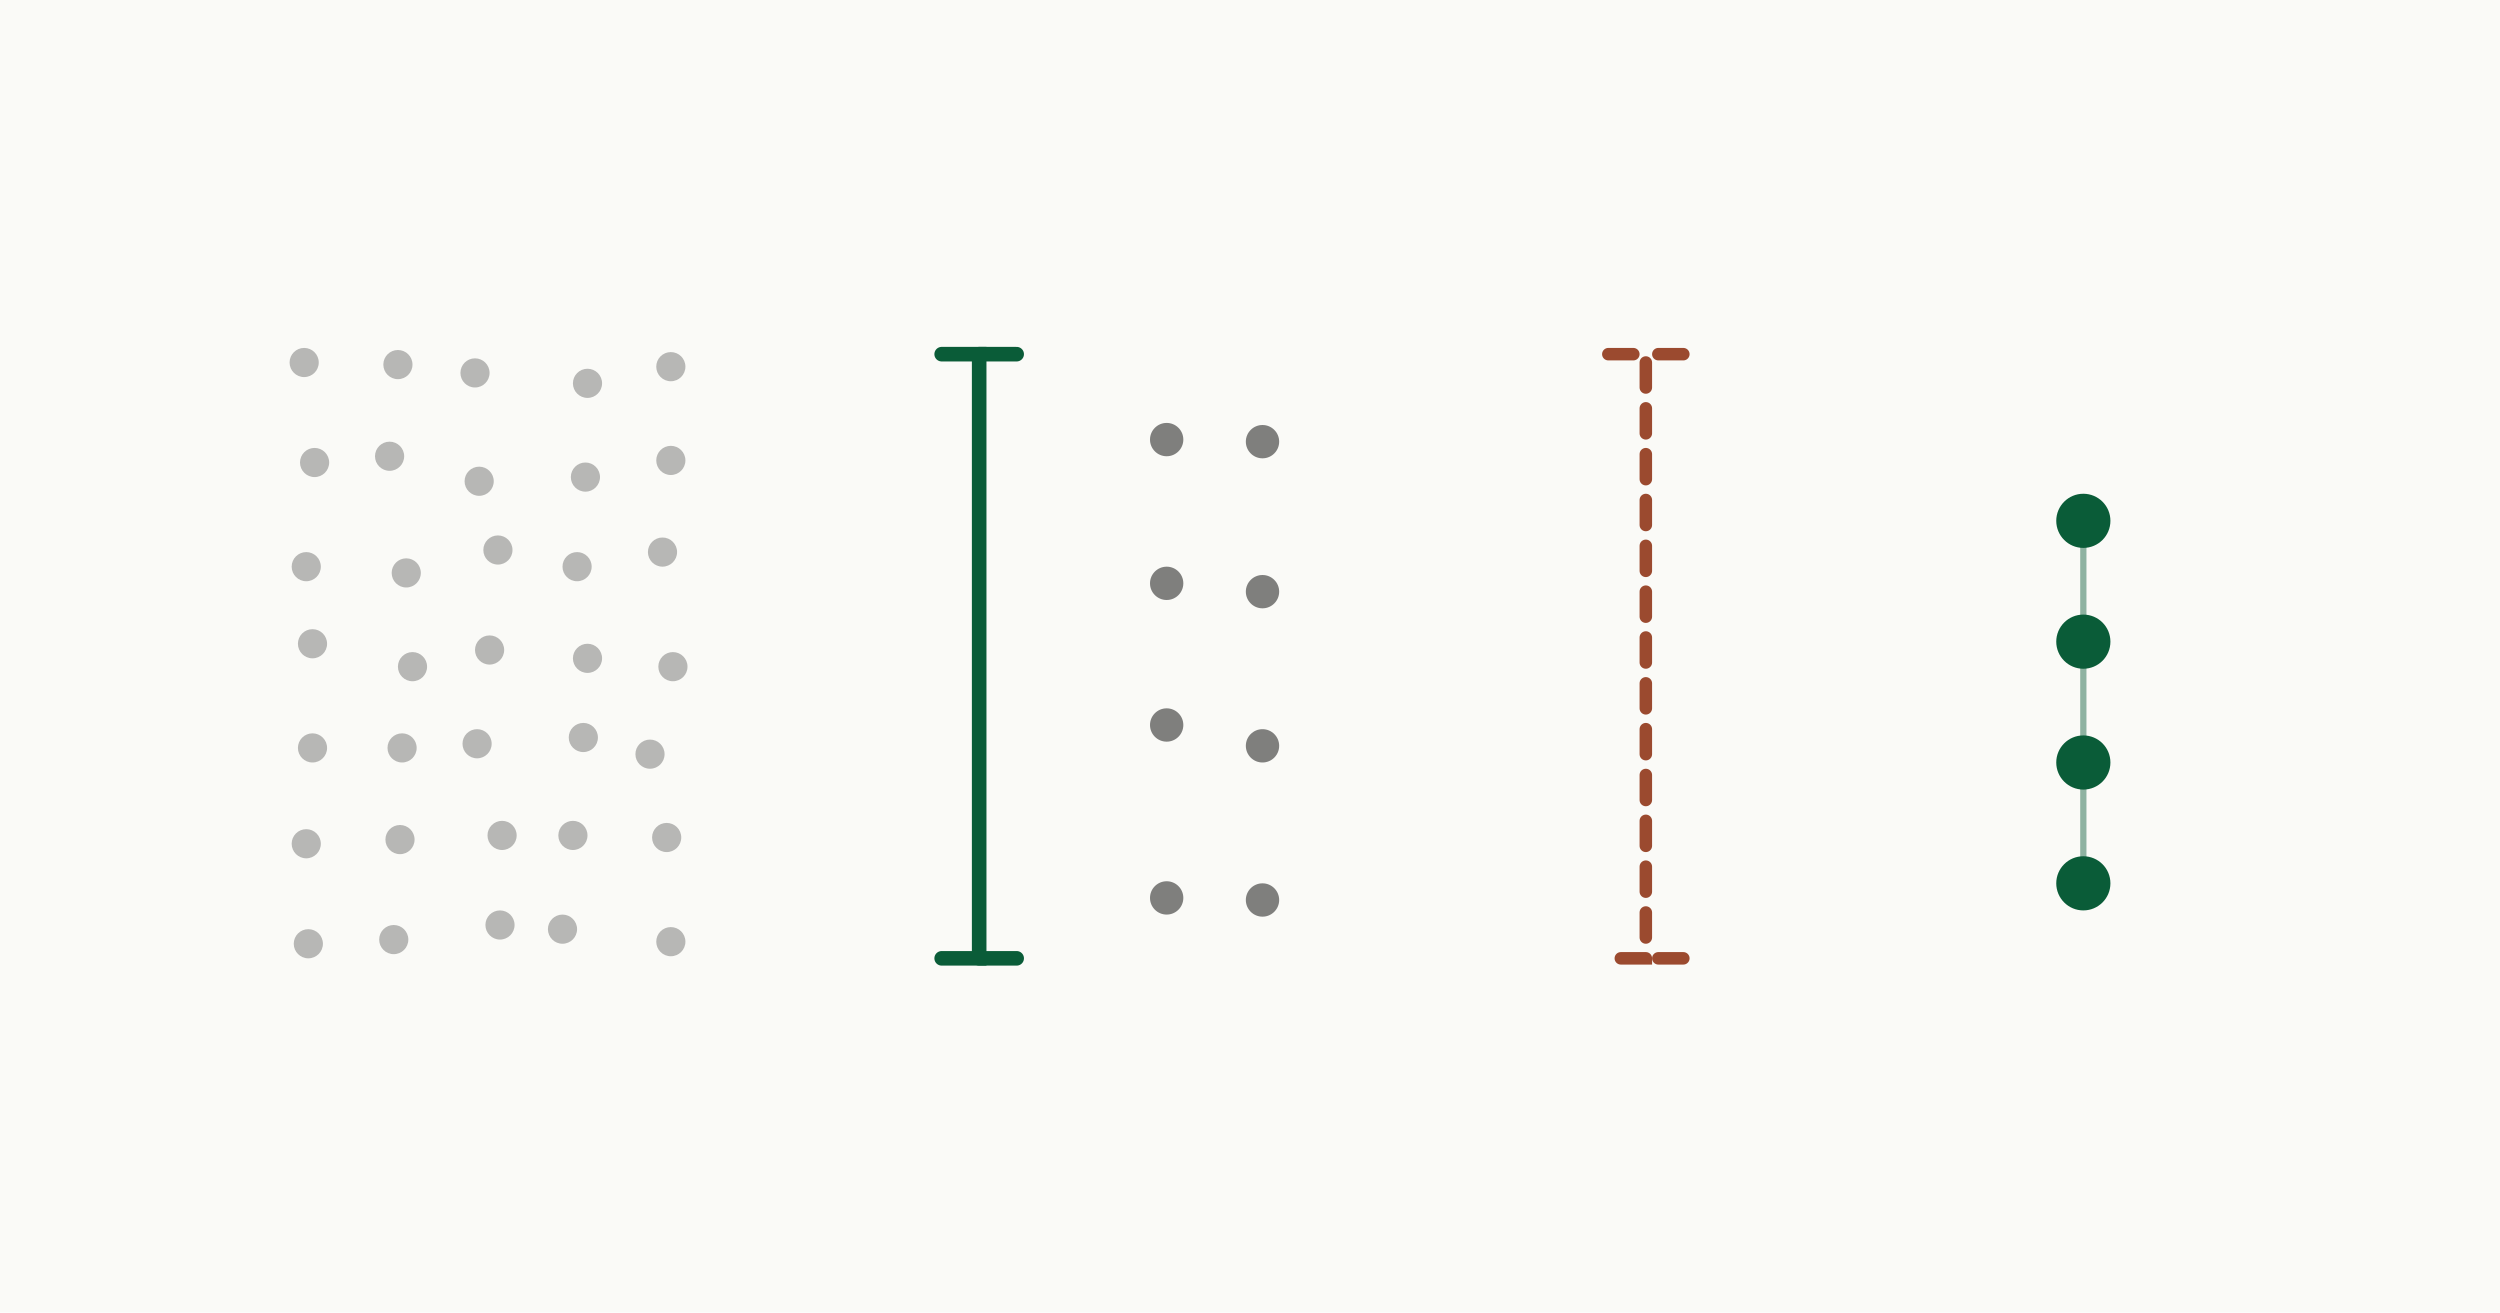
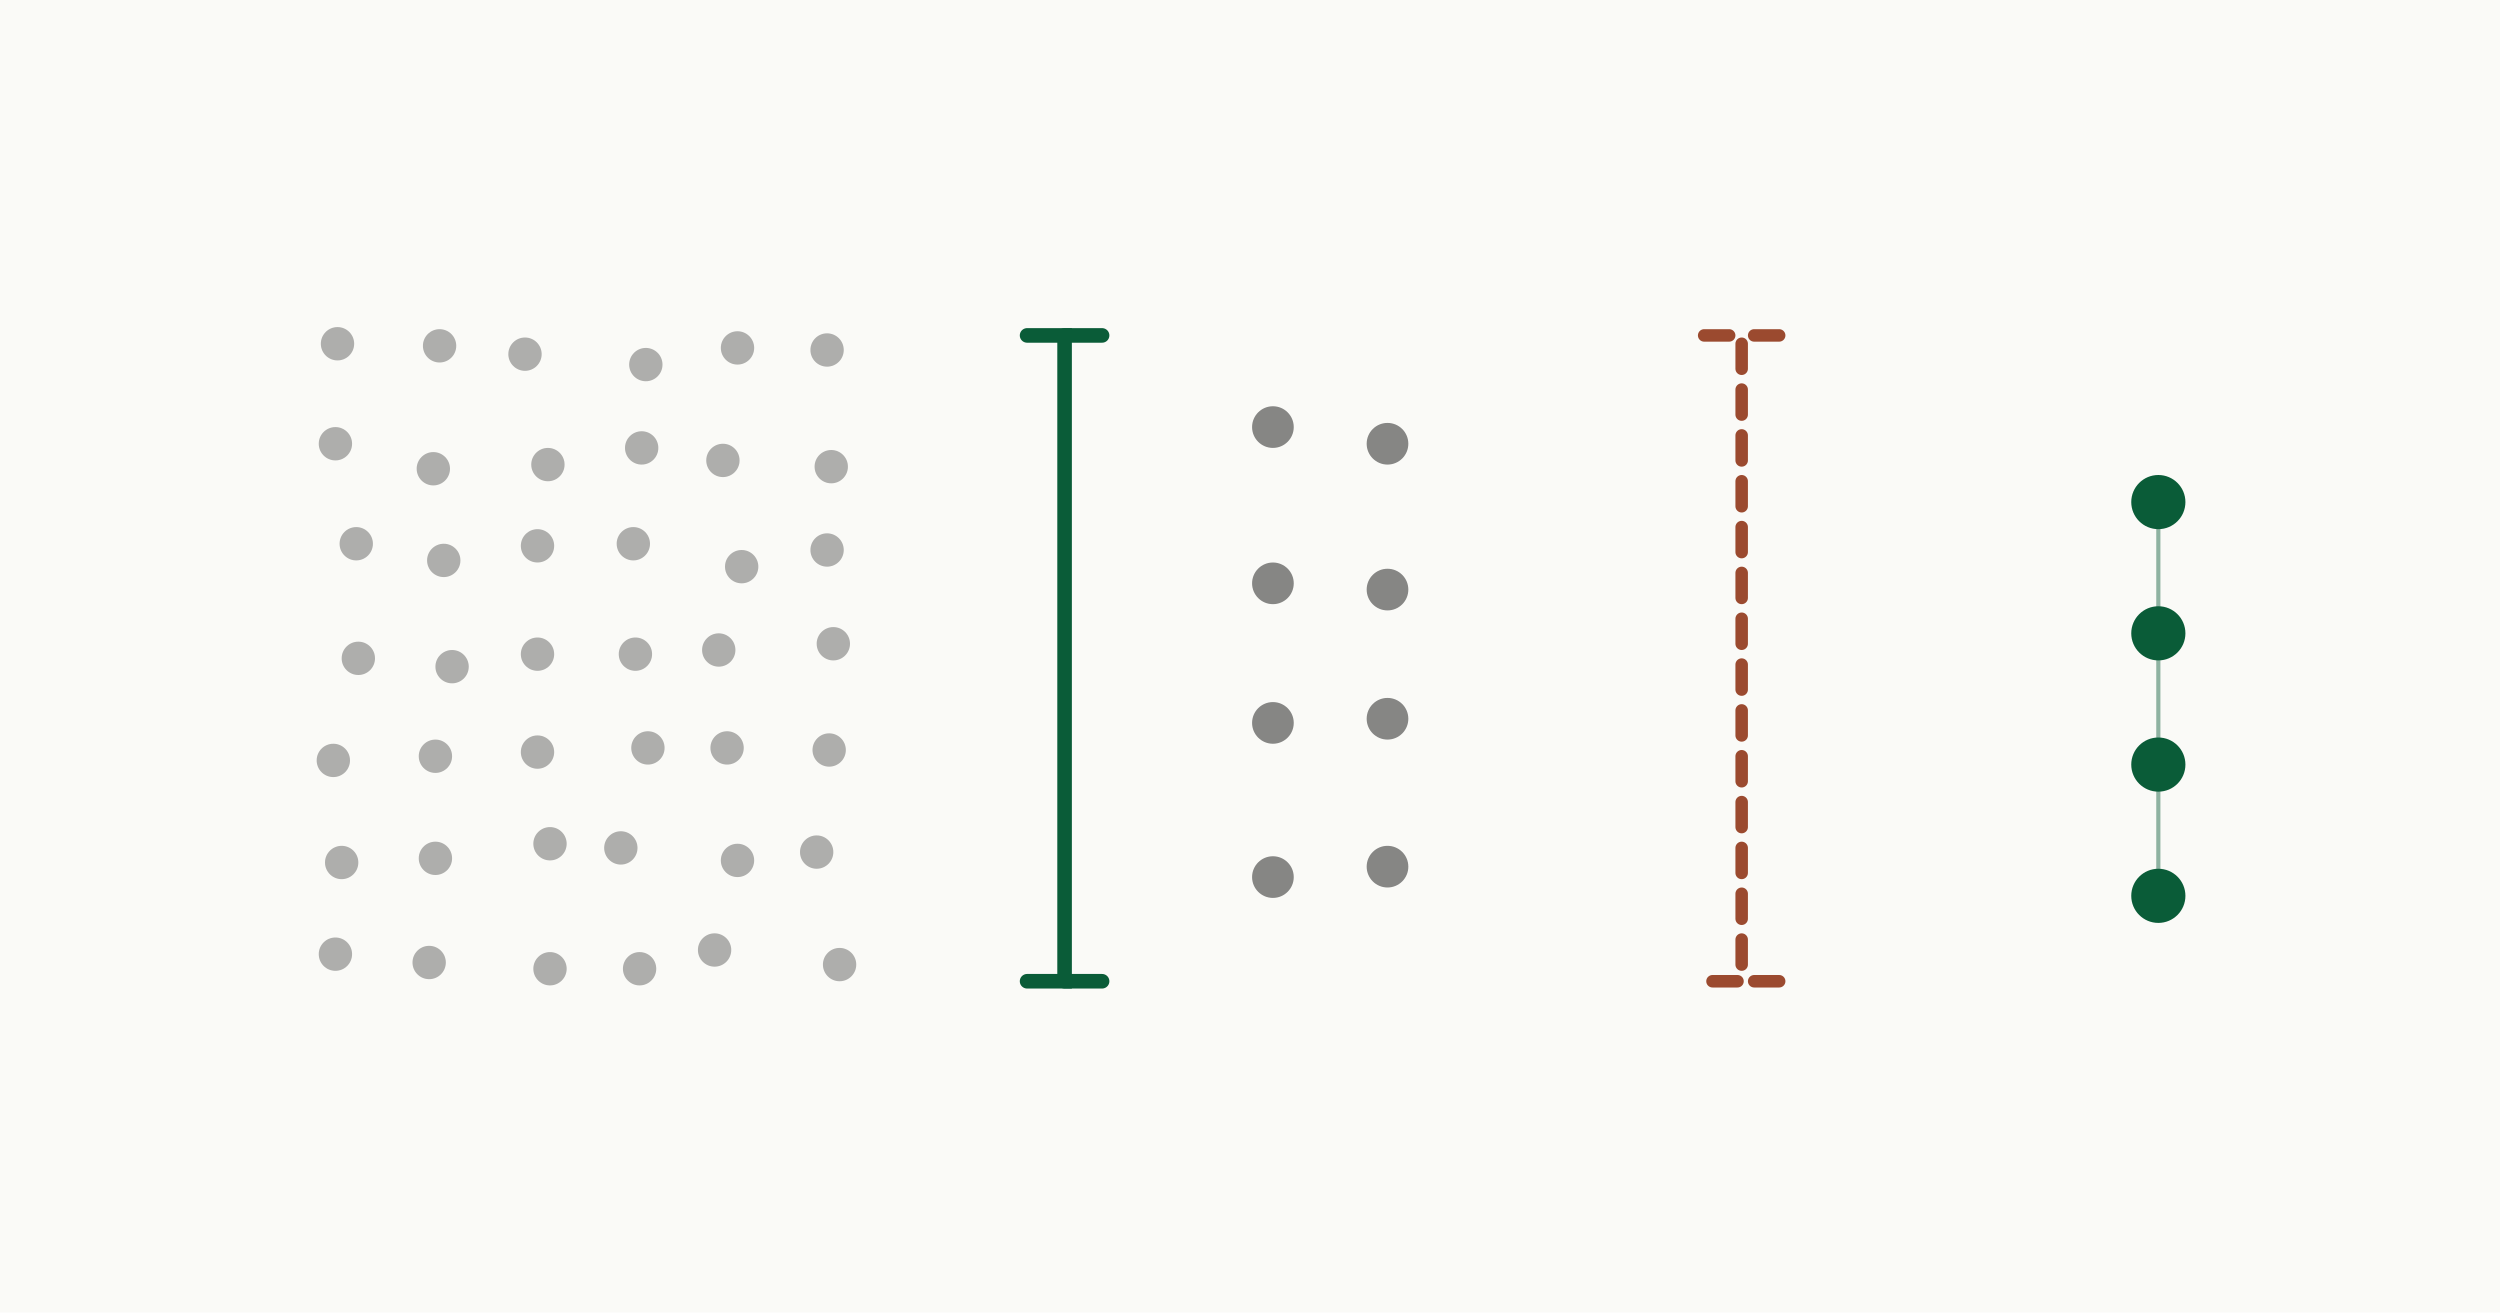
<svg xmlns="http://www.w3.org/2000/svg" viewBox="0 0 1200 630" width="1200" height="630" role="img" aria-labelledby="t">
  <rect width="1200" height="630" fill="#FAFAF7" />
-   <g fill="#1A1A1A" opacity=".30">
-     <circle cx="146" cy="174" r="7" />
-     <circle cx="191" cy="175" r="7" />
-     <circle cx="228" cy="179" r="7" />
-     <circle cx="282" cy="184" r="7" />
-     <circle cx="322" cy="176" r="7" />
-     <circle cx="151" cy="222" r="7" />
-     <circle cx="187" cy="219" r="7" />
-     <circle cx="230" cy="231" r="7" />
-     <circle cx="281" cy="229" r="7" />
-     <circle cx="322" cy="221" r="7" />
-     <circle cx="147" cy="272" r="7" />
-     <circle cx="195" cy="275" r="7" />
-     <circle cx="239" cy="264" r="7" />
-     <circle cx="277" cy="272" r="7" />
-     <circle cx="318" cy="265" r="7" />
-     <circle cx="150" cy="309" r="7" />
-     <circle cx="198" cy="320" r="7" />
-     <circle cx="235" cy="312" r="7" />
-     <circle cx="282" cy="316" r="7" />
-     <circle cx="323" cy="320" r="7" />
-     <circle cx="150" cy="359" r="7" />
-     <circle cx="193" cy="359" r="7" />
-     <circle cx="229" cy="357" r="7" />
-     <circle cx="280" cy="354" r="7" />
-     <circle cx="312" cy="362" r="7" />
-     <circle cx="147" cy="405" r="7" />
-     <circle cx="192" cy="403" r="7" />
-     <circle cx="241" cy="401" r="7" />
-     <circle cx="275" cy="401" r="7" />
-     <circle cx="320" cy="402" r="7" />
-     <circle cx="148" cy="453" r="7" />
-     <circle cx="189" cy="451" r="7" />
-     <circle cx="240" cy="444" r="7" />
-     <circle cx="270" cy="446" r="7" />
-     <circle cx="322" cy="452" r="7" />
-   </g>
-   <path d="M452 170 L470 170 L470 460 L452 460" fill="none" stroke="#0A5C38" stroke-width="7" stroke-linecap="round" />
-   <path d="M488 170 L470 170 M488 460 L470 460" fill="none" stroke="#0A5C38" stroke-width="7" stroke-linecap="round" />
-   <g fill="#1A1A1A" opacity=".55">
-     <circle cx="560" cy="211" r="8" />
-     <circle cx="606" cy="212" r="8" />
-     <circle cx="560" cy="280" r="8" />
-     <circle cx="606" cy="284" r="8" />
-     <circle cx="560" cy="348" r="8" />
-     <circle cx="606" cy="358" r="8" />
-     <circle cx="560" cy="431" r="8" />
-     <circle cx="606" cy="432" r="8" />
-   </g>
-   <path d="M772 170 L790 170 L790 460 L772 460" fill="none" stroke="#9B4A2F" stroke-width="6" stroke-linecap="round" stroke-dasharray="12 10" />
-   <path d="M808 170 L790 170 M808 460 L790 460" fill="none" stroke="#9B4A2F" stroke-width="6" stroke-linecap="round" stroke-dasharray="12 10" />
-   <line x1="1000" y1="250" x2="1000" y2="424" stroke="#0A5C38" stroke-width="3" opacity=".45" />
-   <g fill="#0A5C38">
-     <circle cx="1000" cy="250" r="13" />
-     <circle cx="1000" cy="308" r="13" />
-     <circle cx="1000" cy="366" r="13" />
-     <circle cx="1000" cy="424" r="13" />
+   <g class="ink" transform="translate(46,1)">
+     <g fill="#1A1A1A" opacity=".34">
+       <circle cx="116" cy="164" r="8" />
+       <circle cx="165" cy="165" r="8" />
+       <circle cx="206" cy="169" r="8" />
+       <circle cx="264" cy="174" r="8" />
+       <circle cx="308" cy="166" r="8" />
+       <circle cx="351" cy="167" r="8" />
+       <circle cx="115" cy="212" r="8" />
+       <circle cx="162" cy="224" r="8" />
+       <circle cx="217" cy="222" r="8" />
+       <circle cx="262" cy="214" r="8" />
+       <circle cx="301" cy="220" r="8" />
+       <circle cx="353" cy="223" r="8" />
+       <circle cx="125" cy="260" r="8" />
+       <circle cx="167" cy="268" r="8" />
+       <circle cx="212" cy="261" r="8" />
+       <circle cx="258" cy="260" r="8" />
+       <circle cx="310" cy="271" r="8" />
+       <circle cx="351" cy="263" r="8" />
+       <circle cx="126" cy="315" r="8" />
+       <circle cx="171" cy="319" r="8" />
+       <circle cx="212" cy="313" r="8" />
+       <circle cx="259" cy="313" r="8" />
+       <circle cx="299" cy="311" r="8" />
+       <circle cx="354" cy="308" r="8" />
+       <circle cx="114" cy="364" r="8" />
+       <circle cx="163" cy="362" r="8" />
+       <circle cx="212" cy="360" r="8" />
+       <circle cx="265" cy="358" r="8" />
+       <circle cx="303" cy="358" r="8" />
+       <circle cx="352" cy="359" r="8" />
+       <circle cx="118" cy="413" r="8" />
+       <circle cx="163" cy="411" r="8" />
+       <circle cx="218" cy="404" r="8" />
+       <circle cx="252" cy="406" r="8" />
+       <circle cx="308" cy="412" r="8" />
+       <circle cx="346" cy="408" r="8" />
+       <circle cx="115" cy="457" r="8" />
+       <circle cx="160" cy="461" r="8" />
+       <circle cx="218" cy="464" r="8" />
+       <circle cx="261" cy="464" r="8" />
+       <circle cx="297" cy="455" r="8" />
+       <circle cx="357" cy="462" r="8" />
+     </g>
+     <g fill="none" stroke="#0A5C38" stroke-width="7" stroke-linecap="round">
+       <path d="M447 160 L465 160 L465 470 L447 470" />
+       <path d="M483 160 L465 160 M483 470 L465 470" />
+     </g>
+     <g fill="#1A1A1A" opacity=".52">
+       <circle cx="565" cy="204" r="10" />
+       <circle cx="620" cy="212" r="10" />
+       <circle cx="565" cy="279" r="10" />
+       <circle cx="620" cy="282" r="10" />
+       <circle cx="565" cy="346" r="10" />
+       <circle cx="620" cy="344" r="10" />
+       <circle cx="565" cy="420" r="10" />
+       <circle cx="620" cy="415" r="10" />
+     </g>
+     <g fill="none" stroke="#9B4A2F" stroke-width="6" stroke-linecap="round" stroke-dasharray="12 10">
+       <path d="M772 160 L790 160 L790 470 L772 470" />
+       <path d="M808 160 L790 160 M808 470 L790 470" />
+     </g>
+     <line x1="990" y1="240" x2="990" y2="429" stroke="#0A5C38" stroke-width="2" opacity=".45" />
+     <g fill="#0A5C38">
+       <circle cx="990" cy="240" r="13" />
+       <circle cx="990" cy="303" r="13" />
+       <circle cx="990" cy="366" r="13" />
+       <circle cx="990" cy="429" r="13" />
+     </g>
  </g>
</svg>
